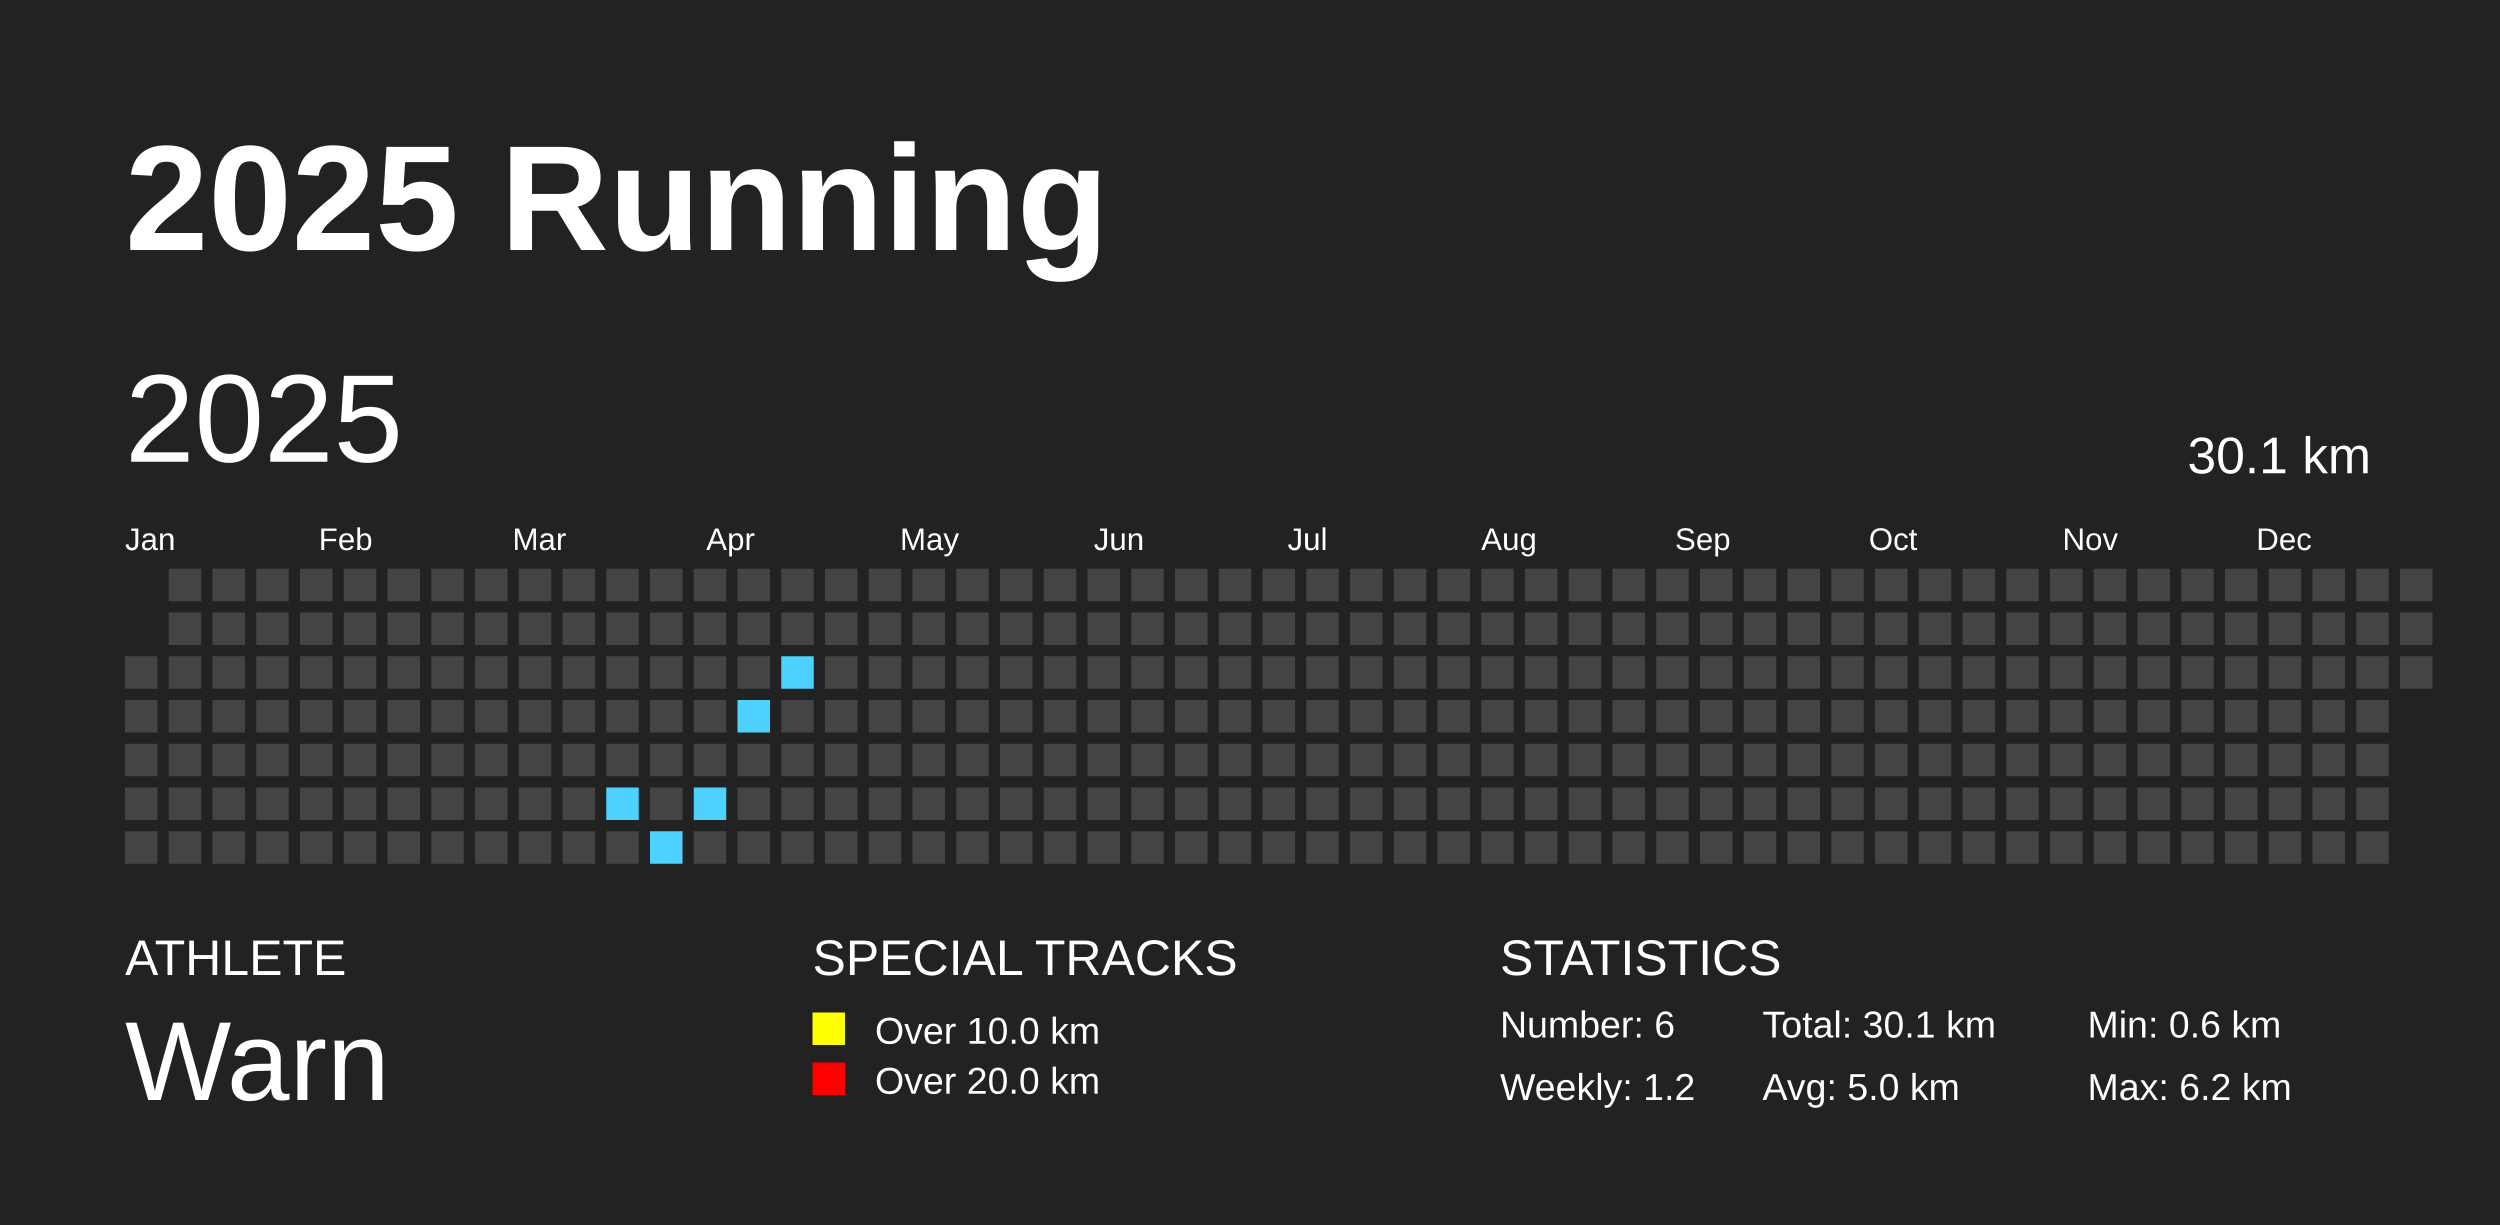
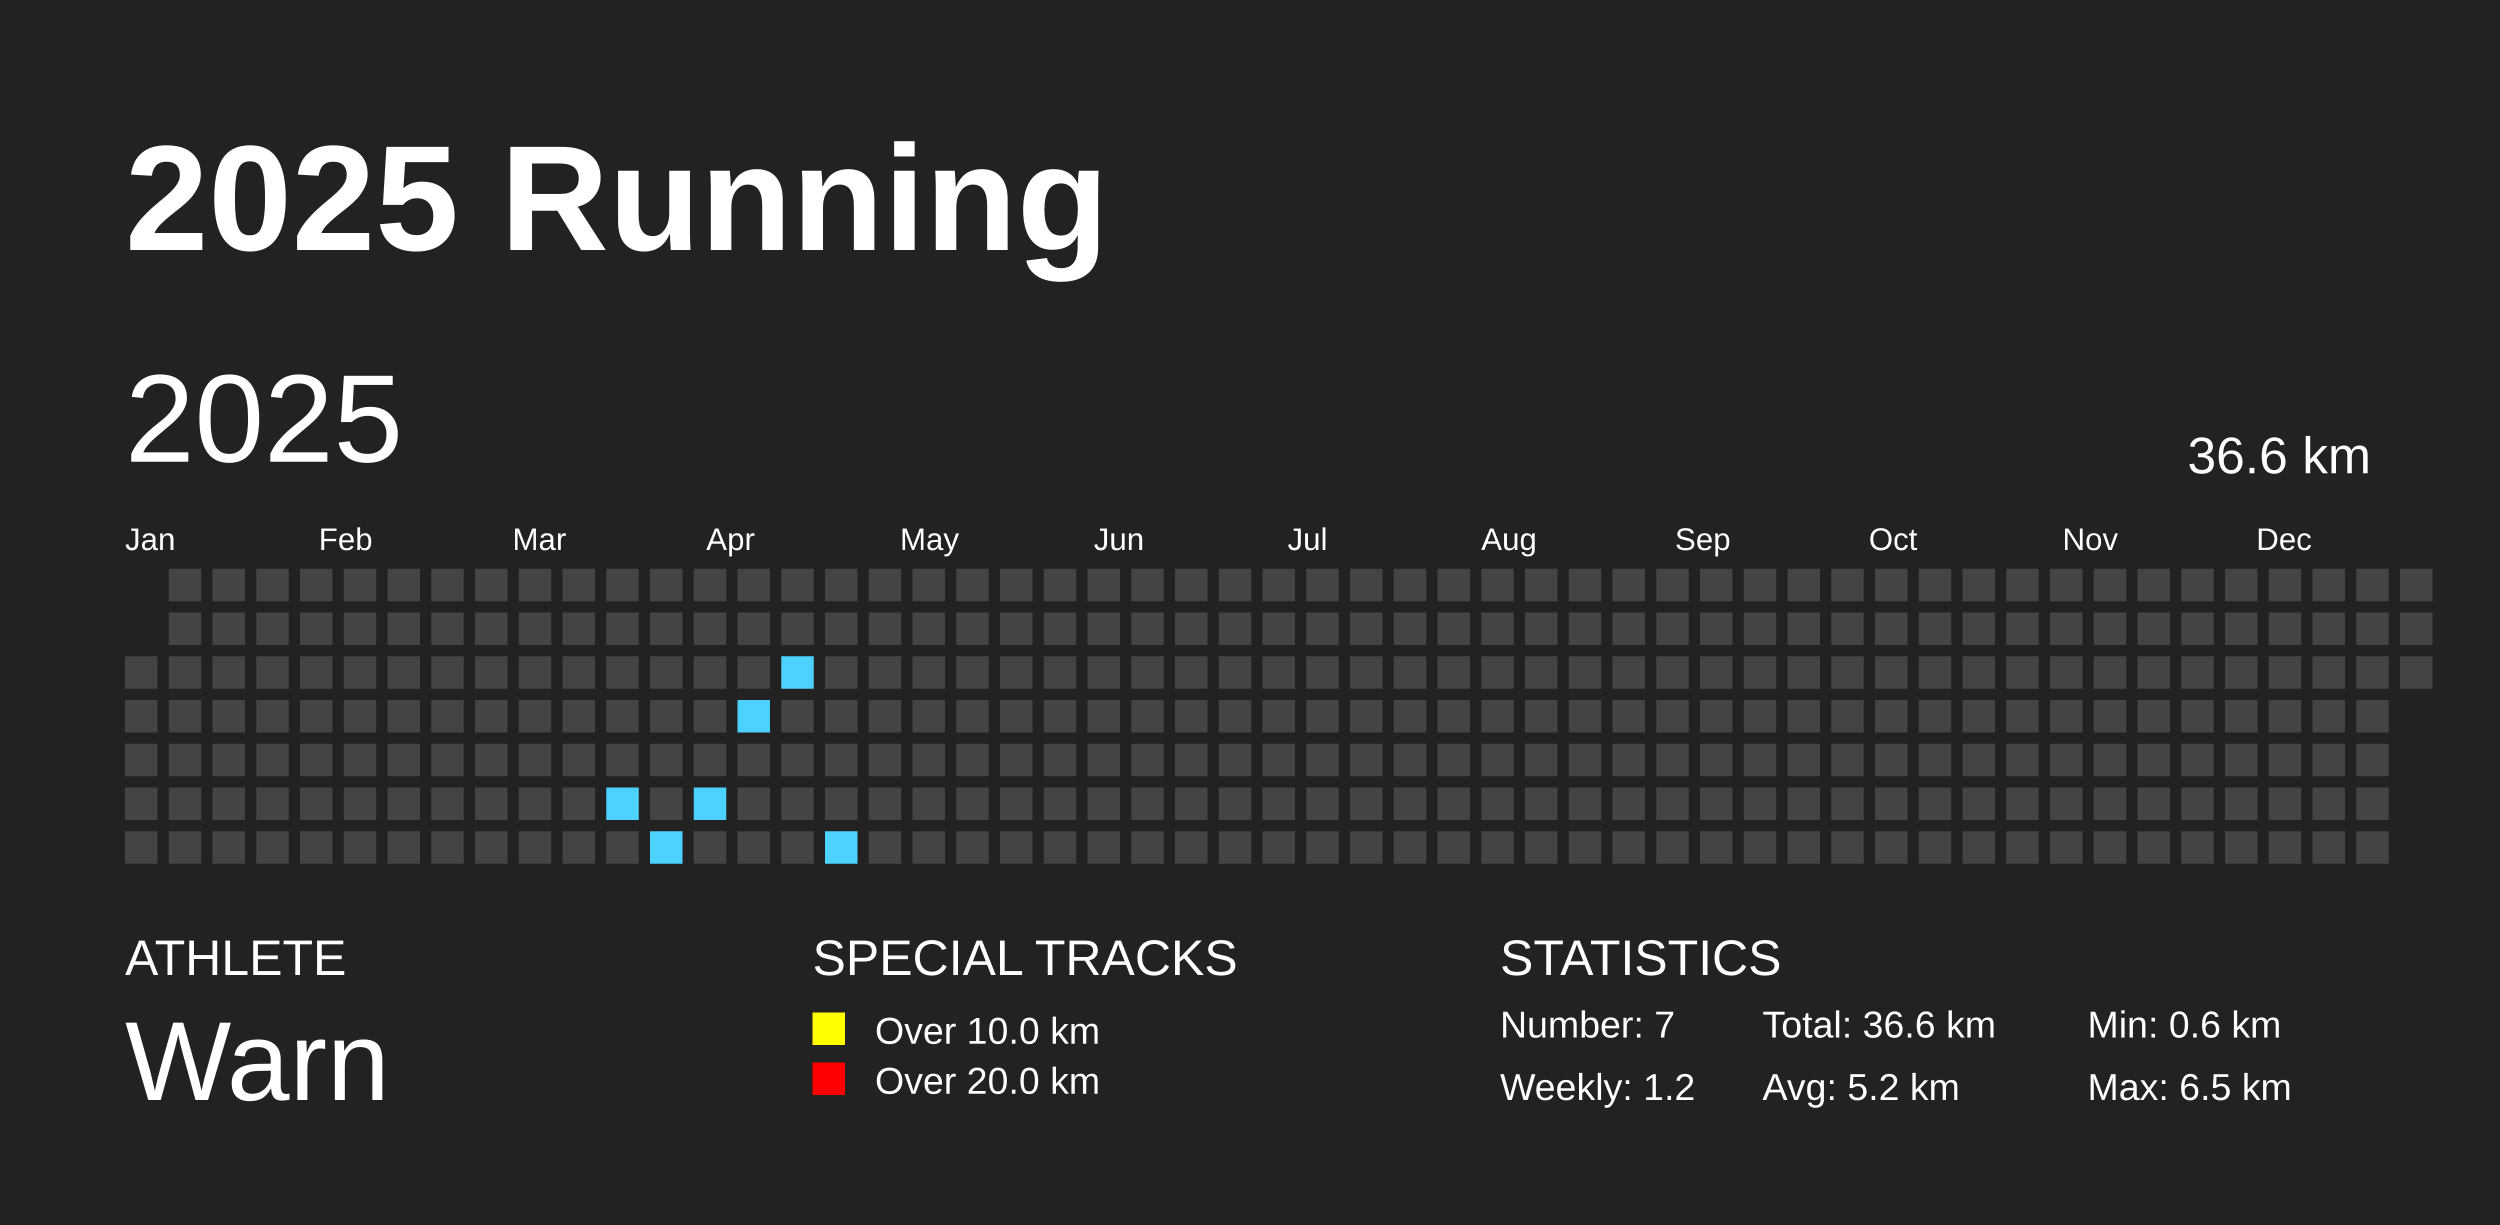
<svg xmlns="http://www.w3.org/2000/svg" baseProfile="full" height="98mm" version="1.1" viewBox="0,0,200,98" width="200mm">
  <defs />
  <rect fill="#222222" height="98" width="200" x="0" y="0" />
  <text fill="#FFFFFF" style="font-size:12px; font-family:Arial; font-weight:bold;" x="10" y="20">2025 Running</text>
  <text fill="#FFFFFF" style="font-size:4px; font-family:Arial" x="10" y="78">ATHLETE</text>
  <text fill="#FFFFFF" style="font-size:9px; font-family:Arial" x="10" y="88">Warn</text>
  <text fill="#FFFFFF" style="font-size:4px; font-family:Arial" x="65" y="78">SPECIAL TRACKS</text>
  <rect fill="yellow" height="2.6" width="2.6" x="65" y="81" />
  <text fill="#FFFFFF" style="font-size:3px; font-family:Arial" x="70" y="83.5">Over 10.0 km</text>
  <rect fill="red" height="2.6" width="2.6" x="65" y="85" />
  <text fill="#FFFFFF" style="font-size:3px; font-family:Arial" x="70" y="87.5">Over 20.0 km</text>
  <text fill="#FFFFFF" style="font-size:4px; font-family:Arial" x="120" y="78">STATISTICS</text>
-   <text fill="#FFFFFF" style="font-size:3px; font-family:Arial" x="120" y="83">Number: 6</text>
+   <text fill="#FFFFFF" style="font-size:3px; font-family:Arial" x="120" y="83">Number: 7</text>
  <text fill="#FFFFFF" style="font-size:3px; font-family:Arial" x="120" y="88">Weekly: 1.2</text>
-   <text fill="#FFFFFF" style="font-size:3px; font-family:Arial" x="141" y="83">Total: 30.1 km</text>
-   <text fill="#FFFFFF" style="font-size:3px; font-family:Arial" x="141" y="88">Avg: 5.0 km</text>
+   <text fill="#FFFFFF" style="font-size:3px; font-family:Arial" x="141" y="83">Total: 36.6 km</text>
+   <text fill="#FFFFFF" style="font-size:3px; font-family:Arial" x="141" y="88">Avg: 5.2 km</text>
  <text fill="#FFFFFF" style="font-size:3px; font-family:Arial" x="167" y="83">Min: 0.6 km</text>
-   <text fill="#FFFFFF" style="font-size:3px; font-family:Arial" x="167" y="88">Max: 6.2 km</text>
+   <text fill="#FFFFFF" style="font-size:3px; font-family:Arial" x="167" y="88">Max: 6.5 km</text>
  <text dominant-baseline="hanging" fill="#FFFFFF" style="font-size:10.0px; font-family:Arial;" x="10" y="30">2025</text>
-   <text dominant-baseline="hanging" fill="#FFFFFF" style="font-size:4.125px; font-family:Arial;" x="175" y="35">30.1 km</text>
+   <text dominant-baseline="hanging" fill="#FFFFFF" style="font-size:4.125px; font-family:Arial;" x="175" y="35">36.6 km</text>
  <text fill="#FFFFFF" style="font-size:2.5px; font-family:Arial" x="10.0" y="44">Jan</text>
  <text fill="#FFFFFF" style="font-size:2.5px; font-family:Arial" x="25.5" y="44">Feb</text>
  <text fill="#FFFFFF" style="font-size:2.5px; font-family:Arial" x="41.0" y="44">Mar</text>
  <text fill="#FFFFFF" style="font-size:2.5px; font-family:Arial" x="56.5" y="44">Apr</text>
  <text fill="#FFFFFF" style="font-size:2.5px; font-family:Arial" x="72.0" y="44">May</text>
  <text fill="#FFFFFF" style="font-size:2.5px; font-family:Arial" x="87.5" y="44">Jun</text>
  <text fill="#FFFFFF" style="font-size:2.5px; font-family:Arial" x="103.0" y="44">Jul</text>
  <text fill="#FFFFFF" style="font-size:2.5px; font-family:Arial" x="118.5" y="44">Aug</text>
  <text fill="#FFFFFF" style="font-size:2.5px; font-family:Arial" x="134.0" y="44">Sep</text>
  <text fill="#FFFFFF" style="font-size:2.5px; font-family:Arial" x="149.5" y="44">Oct</text>
  <text fill="#FFFFFF" style="font-size:2.5px; font-family:Arial" x="165.0" y="44">Nov</text>
  <text fill="#FFFFFF" style="font-size:2.5px; font-family:Arial" x="180.5" y="44">Dec</text>
  <rect fill="#444444" height="2.6" width="2.6" x="10.0" y="52.5" />
  <rect fill="#444444" height="2.6" width="2.6" x="10.0" y="56.0" />
  <rect fill="#444444" height="2.6" width="2.6" x="10.0" y="59.5" />
  <rect fill="#444444" height="2.6" width="2.6" x="10.0" y="63.0" />
  <rect fill="#444444" height="2.6" width="2.6" x="10.0" y="66.5" />
  <rect fill="#444444" height="2.6" width="2.6" x="13.5" y="45.5" />
  <rect fill="#444444" height="2.6" width="2.6" x="13.5" y="49.0" />
  <rect fill="#444444" height="2.6" width="2.6" x="13.5" y="52.5" />
  <rect fill="#444444" height="2.6" width="2.6" x="13.5" y="56.0" />
  <rect fill="#444444" height="2.6" width="2.6" x="13.5" y="59.5" />
  <rect fill="#444444" height="2.6" width="2.6" x="13.5" y="63.0" />
  <rect fill="#444444" height="2.6" width="2.6" x="13.5" y="66.5" />
  <rect fill="#444444" height="2.6" width="2.6" x="17.0" y="45.5" />
  <rect fill="#444444" height="2.6" width="2.6" x="17.0" y="49.0" />
  <rect fill="#444444" height="2.6" width="2.6" x="17.0" y="52.5" />
  <rect fill="#444444" height="2.6" width="2.6" x="17.0" y="56.0" />
  <rect fill="#444444" height="2.6" width="2.6" x="17.0" y="59.5" />
  <rect fill="#444444" height="2.6" width="2.6" x="17.0" y="63.0" />
  <rect fill="#444444" height="2.6" width="2.6" x="17.0" y="66.5" />
  <rect fill="#444444" height="2.6" width="2.6" x="20.5" y="45.5" />
  <rect fill="#444444" height="2.6" width="2.6" x="20.5" y="49.0" />
  <rect fill="#444444" height="2.6" width="2.6" x="20.5" y="52.5" />
  <rect fill="#444444" height="2.6" width="2.6" x="20.5" y="56.0" />
  <rect fill="#444444" height="2.6" width="2.6" x="20.5" y="59.5" />
  <rect fill="#444444" height="2.6" width="2.6" x="20.5" y="63.0" />
  <rect fill="#444444" height="2.6" width="2.6" x="20.5" y="66.5" />
  <rect fill="#444444" height="2.6" width="2.6" x="24.0" y="45.5" />
  <rect fill="#444444" height="2.6" width="2.6" x="24.0" y="49.0" />
  <rect fill="#444444" height="2.6" width="2.6" x="24.0" y="52.5" />
  <rect fill="#444444" height="2.6" width="2.6" x="24.0" y="56.0" />
  <rect fill="#444444" height="2.6" width="2.6" x="24.0" y="59.5" />
  <rect fill="#444444" height="2.6" width="2.6" x="24.0" y="63.0" />
  <rect fill="#444444" height="2.6" width="2.6" x="24.0" y="66.5" />
  <rect fill="#444444" height="2.6" width="2.6" x="27.5" y="45.5" />
  <rect fill="#444444" height="2.6" width="2.6" x="27.5" y="49.0" />
  <rect fill="#444444" height="2.6" width="2.6" x="27.5" y="52.5" />
  <rect fill="#444444" height="2.6" width="2.6" x="27.5" y="56.0" />
  <rect fill="#444444" height="2.6" width="2.6" x="27.5" y="59.5" />
  <rect fill="#444444" height="2.6" width="2.6" x="27.5" y="63.0" />
  <rect fill="#444444" height="2.6" width="2.6" x="27.5" y="66.5" />
  <rect fill="#444444" height="2.6" width="2.6" x="31.0" y="45.5" />
  <rect fill="#444444" height="2.6" width="2.6" x="31.0" y="49.0" />
  <rect fill="#444444" height="2.6" width="2.6" x="31.0" y="52.5" />
  <rect fill="#444444" height="2.6" width="2.6" x="31.0" y="56.0" />
  <rect fill="#444444" height="2.6" width="2.6" x="31.0" y="59.5" />
  <rect fill="#444444" height="2.6" width="2.6" x="31.0" y="63.0" />
  <rect fill="#444444" height="2.6" width="2.6" x="31.0" y="66.5" />
  <rect fill="#444444" height="2.6" width="2.6" x="34.5" y="45.5" />
  <rect fill="#444444" height="2.6" width="2.6" x="34.5" y="49.0" />
  <rect fill="#444444" height="2.6" width="2.6" x="34.5" y="52.5" />
  <rect fill="#444444" height="2.6" width="2.6" x="34.5" y="56.0" />
  <rect fill="#444444" height="2.6" width="2.6" x="34.5" y="59.5" />
  <rect fill="#444444" height="2.6" width="2.6" x="34.5" y="63.0" />
  <rect fill="#444444" height="2.6" width="2.6" x="34.5" y="66.5" />
  <rect fill="#444444" height="2.6" width="2.6" x="38.0" y="45.5" />
  <rect fill="#444444" height="2.6" width="2.6" x="38.0" y="49.0" />
  <rect fill="#444444" height="2.6" width="2.6" x="38.0" y="52.5" />
  <rect fill="#444444" height="2.6" width="2.6" x="38.0" y="56.0" />
  <rect fill="#444444" height="2.6" width="2.6" x="38.0" y="59.5" />
  <rect fill="#444444" height="2.6" width="2.6" x="38.0" y="63.0" />
  <rect fill="#444444" height="2.6" width="2.6" x="38.0" y="66.5" />
  <rect fill="#444444" height="2.6" width="2.6" x="41.5" y="45.5" />
  <rect fill="#444444" height="2.6" width="2.6" x="41.5" y="49.0" />
  <rect fill="#444444" height="2.6" width="2.6" x="41.5" y="52.5" />
  <rect fill="#444444" height="2.6" width="2.6" x="41.5" y="56.0" />
  <rect fill="#444444" height="2.6" width="2.6" x="41.5" y="59.5" />
  <rect fill="#444444" height="2.6" width="2.6" x="41.5" y="63.0" />
  <rect fill="#444444" height="2.6" width="2.6" x="41.5" y="66.5" />
  <rect fill="#444444" height="2.6" width="2.6" x="45.0" y="45.5" />
  <rect fill="#444444" height="2.6" width="2.6" x="45.0" y="49.0" />
  <rect fill="#444444" height="2.6" width="2.6" x="45.0" y="52.5" />
  <rect fill="#444444" height="2.6" width="2.6" x="45.0" y="56.0" />
  <rect fill="#444444" height="2.6" width="2.6" x="45.0" y="59.5" />
  <rect fill="#444444" height="2.6" width="2.6" x="45.0" y="63.0" />
  <rect fill="#444444" height="2.6" width="2.6" x="45.0" y="66.5" />
  <rect fill="#444444" height="2.6" width="2.6" x="48.5" y="45.5" />
  <rect fill="#444444" height="2.6" width="2.6" x="48.5" y="49.0" />
  <rect fill="#444444" height="2.6" width="2.6" x="48.5" y="52.5" />
  <rect fill="#444444" height="2.6" width="2.6" x="48.5" y="56.0" />
  <rect fill="#444444" height="2.6" width="2.6" x="48.5" y="59.5" />
  <rect fill="#4DD2FF" height="2.6" width="2.6" x="48.5" y="63.0" />
  <rect fill="#444444" height="2.6" width="2.6" x="48.5" y="66.5" />
  <rect fill="#444444" height="2.6" width="2.6" x="52.0" y="45.5" />
  <rect fill="#444444" height="2.6" width="2.6" x="52.0" y="49.0" />
  <rect fill="#444444" height="2.6" width="2.6" x="52.0" y="52.5" />
  <rect fill="#444444" height="2.6" width="2.6" x="52.0" y="56.0" />
  <rect fill="#444444" height="2.6" width="2.6" x="52.0" y="59.5" />
  <rect fill="#444444" height="2.6" width="2.6" x="52.0" y="63.0" />
  <rect fill="#4DD2FF" height="2.6" width="2.6" x="52.0" y="66.5" />
  <rect fill="#444444" height="2.6" width="2.6" x="55.5" y="45.5" />
  <rect fill="#444444" height="2.6" width="2.6" x="55.5" y="49.0" />
  <rect fill="#444444" height="2.6" width="2.6" x="55.5" y="52.5" />
  <rect fill="#444444" height="2.6" width="2.6" x="55.5" y="56.0" />
  <rect fill="#444444" height="2.6" width="2.6" x="55.5" y="59.5" />
  <rect fill="#4DD2FF" height="2.6" width="2.6" x="55.5" y="63.0" />
  <rect fill="#444444" height="2.6" width="2.6" x="55.5" y="66.5" />
  <rect fill="#444444" height="2.6" width="2.6" x="59.0" y="45.5" />
  <rect fill="#444444" height="2.6" width="2.6" x="59.0" y="49.0" />
  <rect fill="#444444" height="2.6" width="2.6" x="59.0" y="52.5" />
  <rect fill="#4DD2FF" height="2.6" width="2.6" x="59.0" y="56.0" />
  <rect fill="#444444" height="2.6" width="2.6" x="59.0" y="59.5" />
  <rect fill="#444444" height="2.6" width="2.6" x="59.0" y="63.0" />
  <rect fill="#444444" height="2.6" width="2.6" x="59.0" y="66.5" />
  <rect fill="#444444" height="2.6" width="2.6" x="62.5" y="45.5" />
  <rect fill="#444444" height="2.6" width="2.6" x="62.5" y="49.0" />
  <rect fill="#4DD2FF" height="2.6" width="2.6" x="62.5" y="52.5" />
  <rect fill="#444444" height="2.6" width="2.6" x="62.5" y="56.0" />
  <rect fill="#444444" height="2.6" width="2.6" x="62.5" y="59.5" />
  <rect fill="#444444" height="2.6" width="2.6" x="62.5" y="63.0" />
  <rect fill="#444444" height="2.6" width="2.6" x="62.5" y="66.5" />
  <rect fill="#444444" height="2.6" width="2.6" x="66.0" y="45.5" />
  <rect fill="#444444" height="2.6" width="2.6" x="66.0" y="49.0" />
  <rect fill="#444444" height="2.6" width="2.6" x="66.0" y="52.5" />
  <rect fill="#444444" height="2.6" width="2.6" x="66.0" y="56.0" />
  <rect fill="#444444" height="2.6" width="2.6" x="66.0" y="59.5" />
  <rect fill="#444444" height="2.6" width="2.6" x="66.0" y="63.0" />
-   <rect fill="#444444" height="2.6" width="2.6" x="66.0" y="66.5" />
+   <rect fill="#4DD2FF" height="2.6" width="2.6" x="66.0" y="66.5" />
  <rect fill="#444444" height="2.6" width="2.6" x="69.5" y="45.5" />
  <rect fill="#444444" height="2.6" width="2.6" x="69.5" y="49.0" />
  <rect fill="#444444" height="2.6" width="2.6" x="69.5" y="52.5" />
  <rect fill="#444444" height="2.6" width="2.6" x="69.5" y="56.0" />
  <rect fill="#444444" height="2.6" width="2.6" x="69.5" y="59.5" />
  <rect fill="#444444" height="2.6" width="2.6" x="69.5" y="63.0" />
  <rect fill="#444444" height="2.6" width="2.6" x="69.5" y="66.5" />
  <rect fill="#444444" height="2.6" width="2.6" x="73.0" y="45.5" />
  <rect fill="#444444" height="2.6" width="2.6" x="73.0" y="49.0" />
  <rect fill="#444444" height="2.6" width="2.6" x="73.0" y="52.5" />
  <rect fill="#444444" height="2.6" width="2.6" x="73.0" y="56.0" />
  <rect fill="#444444" height="2.6" width="2.6" x="73.0" y="59.5" />
  <rect fill="#444444" height="2.6" width="2.6" x="73.0" y="63.0" />
  <rect fill="#444444" height="2.6" width="2.6" x="73.0" y="66.5" />
  <rect fill="#444444" height="2.6" width="2.6" x="76.5" y="45.5" />
  <rect fill="#444444" height="2.6" width="2.6" x="76.5" y="49.0" />
  <rect fill="#444444" height="2.6" width="2.6" x="76.5" y="52.5" />
  <rect fill="#444444" height="2.6" width="2.6" x="76.5" y="56.0" />
  <rect fill="#444444" height="2.6" width="2.6" x="76.5" y="59.5" />
  <rect fill="#444444" height="2.6" width="2.6" x="76.5" y="63.0" />
  <rect fill="#444444" height="2.6" width="2.6" x="76.5" y="66.5" />
  <rect fill="#444444" height="2.6" width="2.6" x="80.0" y="45.5" />
  <rect fill="#444444" height="2.6" width="2.6" x="80.0" y="49.0" />
  <rect fill="#444444" height="2.6" width="2.6" x="80.0" y="52.5" />
  <rect fill="#444444" height="2.6" width="2.6" x="80.0" y="56.0" />
  <rect fill="#444444" height="2.6" width="2.6" x="80.0" y="59.5" />
  <rect fill="#444444" height="2.6" width="2.6" x="80.0" y="63.0" />
  <rect fill="#444444" height="2.6" width="2.6" x="80.0" y="66.5" />
  <rect fill="#444444" height="2.6" width="2.6" x="83.5" y="45.5" />
  <rect fill="#444444" height="2.6" width="2.6" x="83.5" y="49.0" />
  <rect fill="#444444" height="2.6" width="2.6" x="83.5" y="52.5" />
  <rect fill="#444444" height="2.6" width="2.6" x="83.5" y="56.0" />
  <rect fill="#444444" height="2.6" width="2.6" x="83.5" y="59.5" />
  <rect fill="#444444" height="2.6" width="2.6" x="83.5" y="63.0" />
  <rect fill="#444444" height="2.6" width="2.6" x="83.5" y="66.5" />
  <rect fill="#444444" height="2.6" width="2.6" x="87.0" y="45.5" />
  <rect fill="#444444" height="2.6" width="2.6" x="87.0" y="49.0" />
  <rect fill="#444444" height="2.6" width="2.6" x="87.0" y="52.5" />
  <rect fill="#444444" height="2.6" width="2.6" x="87.0" y="56.0" />
  <rect fill="#444444" height="2.6" width="2.6" x="87.0" y="59.5" />
  <rect fill="#444444" height="2.6" width="2.6" x="87.0" y="63.0" />
  <rect fill="#444444" height="2.6" width="2.6" x="87.0" y="66.5" />
  <rect fill="#444444" height="2.6" width="2.6" x="90.5" y="45.5" />
  <rect fill="#444444" height="2.6" width="2.6" x="90.5" y="49.0" />
  <rect fill="#444444" height="2.6" width="2.6" x="90.5" y="52.5" />
  <rect fill="#444444" height="2.6" width="2.6" x="90.5" y="56.0" />
  <rect fill="#444444" height="2.6" width="2.6" x="90.5" y="59.5" />
  <rect fill="#444444" height="2.6" width="2.6" x="90.5" y="63.0" />
  <rect fill="#444444" height="2.6" width="2.6" x="90.5" y="66.5" />
  <rect fill="#444444" height="2.6" width="2.6" x="94.0" y="45.5" />
  <rect fill="#444444" height="2.6" width="2.6" x="94.0" y="49.0" />
  <rect fill="#444444" height="2.6" width="2.6" x="94.0" y="52.5" />
  <rect fill="#444444" height="2.6" width="2.6" x="94.0" y="56.0" />
  <rect fill="#444444" height="2.6" width="2.6" x="94.0" y="59.5" />
  <rect fill="#444444" height="2.6" width="2.6" x="94.0" y="63.0" />
  <rect fill="#444444" height="2.6" width="2.6" x="94.0" y="66.5" />
  <rect fill="#444444" height="2.6" width="2.6" x="97.5" y="45.5" />
  <rect fill="#444444" height="2.6" width="2.6" x="97.5" y="49.0" />
  <rect fill="#444444" height="2.6" width="2.6" x="97.5" y="52.5" />
  <rect fill="#444444" height="2.6" width="2.6" x="97.5" y="56.0" />
  <rect fill="#444444" height="2.6" width="2.6" x="97.5" y="59.5" />
  <rect fill="#444444" height="2.6" width="2.6" x="97.5" y="63.0" />
  <rect fill="#444444" height="2.6" width="2.6" x="97.5" y="66.5" />
  <rect fill="#444444" height="2.6" width="2.6" x="101.0" y="45.5" />
  <rect fill="#444444" height="2.6" width="2.6" x="101.0" y="49.0" />
  <rect fill="#444444" height="2.6" width="2.6" x="101.0" y="52.5" />
  <rect fill="#444444" height="2.6" width="2.6" x="101.0" y="56.0" />
  <rect fill="#444444" height="2.6" width="2.6" x="101.0" y="59.5" />
  <rect fill="#444444" height="2.6" width="2.6" x="101.0" y="63.0" />
  <rect fill="#444444" height="2.6" width="2.6" x="101.0" y="66.5" />
  <rect fill="#444444" height="2.6" width="2.6" x="104.5" y="45.5" />
  <rect fill="#444444" height="2.6" width="2.6" x="104.5" y="49.0" />
  <rect fill="#444444" height="2.6" width="2.6" x="104.5" y="52.5" />
  <rect fill="#444444" height="2.6" width="2.6" x="104.5" y="56.0" />
  <rect fill="#444444" height="2.6" width="2.6" x="104.5" y="59.5" />
  <rect fill="#444444" height="2.6" width="2.6" x="104.5" y="63.0" />
  <rect fill="#444444" height="2.6" width="2.6" x="104.5" y="66.5" />
  <rect fill="#444444" height="2.6" width="2.6" x="108.0" y="45.5" />
  <rect fill="#444444" height="2.6" width="2.6" x="108.0" y="49.0" />
  <rect fill="#444444" height="2.6" width="2.6" x="108.0" y="52.5" />
  <rect fill="#444444" height="2.6" width="2.6" x="108.0" y="56.0" />
  <rect fill="#444444" height="2.6" width="2.6" x="108.0" y="59.5" />
  <rect fill="#444444" height="2.6" width="2.6" x="108.0" y="63.0" />
  <rect fill="#444444" height="2.6" width="2.6" x="108.0" y="66.5" />
  <rect fill="#444444" height="2.6" width="2.6" x="111.5" y="45.5" />
  <rect fill="#444444" height="2.6" width="2.6" x="111.5" y="49.0" />
  <rect fill="#444444" height="2.6" width="2.6" x="111.5" y="52.5" />
  <rect fill="#444444" height="2.6" width="2.6" x="111.5" y="56.0" />
  <rect fill="#444444" height="2.6" width="2.6" x="111.5" y="59.5" />
  <rect fill="#444444" height="2.6" width="2.6" x="111.5" y="63.0" />
  <rect fill="#444444" height="2.6" width="2.6" x="111.5" y="66.5" />
  <rect fill="#444444" height="2.6" width="2.6" x="115.0" y="45.5" />
  <rect fill="#444444" height="2.6" width="2.6" x="115.0" y="49.0" />
  <rect fill="#444444" height="2.6" width="2.6" x="115.0" y="52.5" />
  <rect fill="#444444" height="2.6" width="2.6" x="115.0" y="56.0" />
  <rect fill="#444444" height="2.6" width="2.6" x="115.0" y="59.5" />
  <rect fill="#444444" height="2.6" width="2.6" x="115.0" y="63.0" />
  <rect fill="#444444" height="2.6" width="2.6" x="115.0" y="66.5" />
  <rect fill="#444444" height="2.6" width="2.6" x="118.5" y="45.5" />
  <rect fill="#444444" height="2.6" width="2.6" x="118.5" y="49.0" />
  <rect fill="#444444" height="2.6" width="2.6" x="118.5" y="52.5" />
  <rect fill="#444444" height="2.6" width="2.6" x="118.5" y="56.0" />
  <rect fill="#444444" height="2.6" width="2.6" x="118.5" y="59.5" />
  <rect fill="#444444" height="2.6" width="2.6" x="118.5" y="63.0" />
  <rect fill="#444444" height="2.6" width="2.6" x="118.5" y="66.5" />
  <rect fill="#444444" height="2.6" width="2.6" x="122.0" y="45.5" />
  <rect fill="#444444" height="2.6" width="2.6" x="122.0" y="49.0" />
  <rect fill="#444444" height="2.6" width="2.6" x="122.0" y="52.5" />
  <rect fill="#444444" height="2.6" width="2.6" x="122.0" y="56.0" />
  <rect fill="#444444" height="2.6" width="2.6" x="122.0" y="59.5" />
  <rect fill="#444444" height="2.6" width="2.6" x="122.0" y="63.0" />
  <rect fill="#444444" height="2.6" width="2.6" x="122.0" y="66.5" />
  <rect fill="#444444" height="2.6" width="2.6" x="125.5" y="45.5" />
  <rect fill="#444444" height="2.6" width="2.6" x="125.5" y="49.0" />
  <rect fill="#444444" height="2.6" width="2.6" x="125.5" y="52.5" />
  <rect fill="#444444" height="2.6" width="2.6" x="125.5" y="56.0" />
  <rect fill="#444444" height="2.6" width="2.6" x="125.5" y="59.5" />
  <rect fill="#444444" height="2.6" width="2.6" x="125.5" y="63.0" />
  <rect fill="#444444" height="2.6" width="2.6" x="125.5" y="66.5" />
  <rect fill="#444444" height="2.6" width="2.6" x="129.0" y="45.5" />
  <rect fill="#444444" height="2.6" width="2.6" x="129.0" y="49.0" />
  <rect fill="#444444" height="2.6" width="2.6" x="129.0" y="52.5" />
  <rect fill="#444444" height="2.6" width="2.6" x="129.0" y="56.0" />
  <rect fill="#444444" height="2.6" width="2.6" x="129.0" y="59.5" />
  <rect fill="#444444" height="2.6" width="2.6" x="129.0" y="63.0" />
  <rect fill="#444444" height="2.6" width="2.6" x="129.0" y="66.5" />
  <rect fill="#444444" height="2.6" width="2.6" x="132.5" y="45.5" />
  <rect fill="#444444" height="2.6" width="2.6" x="132.5" y="49.0" />
  <rect fill="#444444" height="2.6" width="2.6" x="132.5" y="52.5" />
  <rect fill="#444444" height="2.6" width="2.6" x="132.5" y="56.0" />
  <rect fill="#444444" height="2.6" width="2.6" x="132.5" y="59.5" />
  <rect fill="#444444" height="2.6" width="2.6" x="132.5" y="63.0" />
  <rect fill="#444444" height="2.6" width="2.6" x="132.5" y="66.5" />
  <rect fill="#444444" height="2.6" width="2.6" x="136.0" y="45.5" />
  <rect fill="#444444" height="2.6" width="2.6" x="136.0" y="49.0" />
  <rect fill="#444444" height="2.6" width="2.6" x="136.0" y="52.5" />
  <rect fill="#444444" height="2.6" width="2.6" x="136.0" y="56.0" />
  <rect fill="#444444" height="2.6" width="2.6" x="136.0" y="59.5" />
  <rect fill="#444444" height="2.6" width="2.6" x="136.0" y="63.0" />
  <rect fill="#444444" height="2.6" width="2.6" x="136.0" y="66.5" />
  <rect fill="#444444" height="2.6" width="2.6" x="139.5" y="45.5" />
  <rect fill="#444444" height="2.6" width="2.6" x="139.5" y="49.0" />
  <rect fill="#444444" height="2.6" width="2.6" x="139.5" y="52.5" />
  <rect fill="#444444" height="2.6" width="2.6" x="139.5" y="56.0" />
  <rect fill="#444444" height="2.6" width="2.6" x="139.5" y="59.5" />
  <rect fill="#444444" height="2.6" width="2.6" x="139.5" y="63.0" />
  <rect fill="#444444" height="2.6" width="2.6" x="139.5" y="66.5" />
  <rect fill="#444444" height="2.6" width="2.6" x="143.0" y="45.5" />
  <rect fill="#444444" height="2.6" width="2.6" x="143.0" y="49.0" />
  <rect fill="#444444" height="2.6" width="2.6" x="143.0" y="52.5" />
  <rect fill="#444444" height="2.6" width="2.6" x="143.0" y="56.0" />
  <rect fill="#444444" height="2.6" width="2.6" x="143.0" y="59.5" />
  <rect fill="#444444" height="2.6" width="2.6" x="143.0" y="63.0" />
  <rect fill="#444444" height="2.6" width="2.6" x="143.0" y="66.5" />
  <rect fill="#444444" height="2.6" width="2.6" x="146.5" y="45.5" />
  <rect fill="#444444" height="2.6" width="2.6" x="146.5" y="49.0" />
  <rect fill="#444444" height="2.6" width="2.6" x="146.5" y="52.5" />
  <rect fill="#444444" height="2.6" width="2.6" x="146.5" y="56.0" />
  <rect fill="#444444" height="2.6" width="2.6" x="146.5" y="59.5" />
  <rect fill="#444444" height="2.6" width="2.6" x="146.5" y="63.0" />
  <rect fill="#444444" height="2.6" width="2.6" x="146.5" y="66.5" />
  <rect fill="#444444" height="2.6" width="2.6" x="150.0" y="45.5" />
  <rect fill="#444444" height="2.6" width="2.6" x="150.0" y="49.0" />
  <rect fill="#444444" height="2.6" width="2.6" x="150.0" y="52.5" />
  <rect fill="#444444" height="2.6" width="2.6" x="150.0" y="56.0" />
  <rect fill="#444444" height="2.6" width="2.6" x="150.0" y="59.5" />
  <rect fill="#444444" height="2.6" width="2.6" x="150.0" y="63.0" />
  <rect fill="#444444" height="2.6" width="2.6" x="150.0" y="66.5" />
  <rect fill="#444444" height="2.6" width="2.6" x="153.5" y="45.5" />
  <rect fill="#444444" height="2.6" width="2.6" x="153.5" y="49.0" />
  <rect fill="#444444" height="2.6" width="2.6" x="153.5" y="52.5" />
  <rect fill="#444444" height="2.6" width="2.6" x="153.5" y="56.0" />
  <rect fill="#444444" height="2.6" width="2.6" x="153.5" y="59.5" />
  <rect fill="#444444" height="2.6" width="2.6" x="153.5" y="63.0" />
  <rect fill="#444444" height="2.6" width="2.6" x="153.5" y="66.5" />
  <rect fill="#444444" height="2.6" width="2.6" x="157.0" y="45.5" />
  <rect fill="#444444" height="2.6" width="2.6" x="157.0" y="49.0" />
  <rect fill="#444444" height="2.6" width="2.6" x="157.0" y="52.5" />
  <rect fill="#444444" height="2.6" width="2.6" x="157.0" y="56.0" />
  <rect fill="#444444" height="2.6" width="2.6" x="157.0" y="59.5" />
  <rect fill="#444444" height="2.6" width="2.6" x="157.0" y="63.0" />
  <rect fill="#444444" height="2.6" width="2.6" x="157.0" y="66.5" />
  <rect fill="#444444" height="2.6" width="2.6" x="160.5" y="45.5" />
  <rect fill="#444444" height="2.6" width="2.6" x="160.5" y="49.0" />
  <rect fill="#444444" height="2.6" width="2.6" x="160.5" y="52.5" />
  <rect fill="#444444" height="2.6" width="2.6" x="160.5" y="56.0" />
  <rect fill="#444444" height="2.6" width="2.6" x="160.5" y="59.5" />
  <rect fill="#444444" height="2.6" width="2.6" x="160.5" y="63.0" />
  <rect fill="#444444" height="2.6" width="2.6" x="160.5" y="66.5" />
  <rect fill="#444444" height="2.6" width="2.6" x="164.0" y="45.5" />
  <rect fill="#444444" height="2.6" width="2.6" x="164.0" y="49.0" />
  <rect fill="#444444" height="2.6" width="2.6" x="164.0" y="52.5" />
  <rect fill="#444444" height="2.6" width="2.6" x="164.0" y="56.0" />
  <rect fill="#444444" height="2.6" width="2.6" x="164.0" y="59.5" />
  <rect fill="#444444" height="2.6" width="2.6" x="164.0" y="63.0" />
  <rect fill="#444444" height="2.6" width="2.6" x="164.0" y="66.5" />
  <rect fill="#444444" height="2.6" width="2.6" x="167.5" y="45.5" />
  <rect fill="#444444" height="2.6" width="2.6" x="167.5" y="49.0" />
  <rect fill="#444444" height="2.6" width="2.6" x="167.5" y="52.5" />
  <rect fill="#444444" height="2.6" width="2.6" x="167.5" y="56.0" />
  <rect fill="#444444" height="2.6" width="2.6" x="167.5" y="59.5" />
  <rect fill="#444444" height="2.6" width="2.6" x="167.5" y="63.0" />
  <rect fill="#444444" height="2.6" width="2.6" x="167.5" y="66.5" />
  <rect fill="#444444" height="2.6" width="2.6" x="171.0" y="45.5" />
  <rect fill="#444444" height="2.6" width="2.6" x="171.0" y="49.0" />
  <rect fill="#444444" height="2.6" width="2.6" x="171.0" y="52.5" />
  <rect fill="#444444" height="2.6" width="2.6" x="171.0" y="56.0" />
  <rect fill="#444444" height="2.6" width="2.6" x="171.0" y="59.5" />
  <rect fill="#444444" height="2.6" width="2.6" x="171.0" y="63.0" />
  <rect fill="#444444" height="2.6" width="2.6" x="171.0" y="66.5" />
  <rect fill="#444444" height="2.6" width="2.6" x="174.5" y="45.5" />
  <rect fill="#444444" height="2.6" width="2.6" x="174.5" y="49.0" />
  <rect fill="#444444" height="2.6" width="2.6" x="174.5" y="52.5" />
  <rect fill="#444444" height="2.6" width="2.6" x="174.5" y="56.0" />
  <rect fill="#444444" height="2.6" width="2.6" x="174.5" y="59.5" />
  <rect fill="#444444" height="2.6" width="2.6" x="174.5" y="63.0" />
  <rect fill="#444444" height="2.6" width="2.6" x="174.5" y="66.5" />
  <rect fill="#444444" height="2.6" width="2.6" x="178.0" y="45.5" />
  <rect fill="#444444" height="2.6" width="2.6" x="178.0" y="49.0" />
  <rect fill="#444444" height="2.6" width="2.6" x="178.0" y="52.5" />
  <rect fill="#444444" height="2.6" width="2.6" x="178.0" y="56.0" />
  <rect fill="#444444" height="2.6" width="2.6" x="178.0" y="59.5" />
  <rect fill="#444444" height="2.6" width="2.6" x="178.0" y="63.0" />
  <rect fill="#444444" height="2.6" width="2.6" x="178.0" y="66.5" />
  <rect fill="#444444" height="2.6" width="2.6" x="181.5" y="45.5" />
  <rect fill="#444444" height="2.6" width="2.6" x="181.5" y="49.0" />
  <rect fill="#444444" height="2.6" width="2.6" x="181.5" y="52.5" />
  <rect fill="#444444" height="2.6" width="2.6" x="181.5" y="56.0" />
  <rect fill="#444444" height="2.6" width="2.6" x="181.5" y="59.5" />
  <rect fill="#444444" height="2.6" width="2.6" x="181.5" y="63.0" />
  <rect fill="#444444" height="2.6" width="2.6" x="181.5" y="66.5" />
  <rect fill="#444444" height="2.6" width="2.6" x="185.0" y="45.5" />
  <rect fill="#444444" height="2.6" width="2.6" x="185.0" y="49.0" />
  <rect fill="#444444" height="2.6" width="2.6" x="185.0" y="52.5" />
  <rect fill="#444444" height="2.6" width="2.6" x="185.0" y="56.0" />
  <rect fill="#444444" height="2.6" width="2.6" x="185.0" y="59.5" />
  <rect fill="#444444" height="2.6" width="2.6" x="185.0" y="63.0" />
  <rect fill="#444444" height="2.6" width="2.6" x="185.0" y="66.5" />
  <rect fill="#444444" height="2.6" width="2.6" x="188.5" y="45.5" />
  <rect fill="#444444" height="2.6" width="2.6" x="188.5" y="49.0" />
  <rect fill="#444444" height="2.6" width="2.6" x="188.5" y="52.5" />
  <rect fill="#444444" height="2.6" width="2.6" x="188.5" y="56.0" />
  <rect fill="#444444" height="2.6" width="2.6" x="188.5" y="59.5" />
  <rect fill="#444444" height="2.6" width="2.6" x="188.5" y="63.0" />
  <rect fill="#444444" height="2.6" width="2.6" x="188.5" y="66.5" />
  <rect fill="#444444" height="2.6" width="2.6" x="192.0" y="45.5" />
  <rect fill="#444444" height="2.6" width="2.6" x="192.0" y="49.0" />
  <rect fill="#444444" height="2.6" width="2.6" x="192.0" y="52.5" />
</svg>
